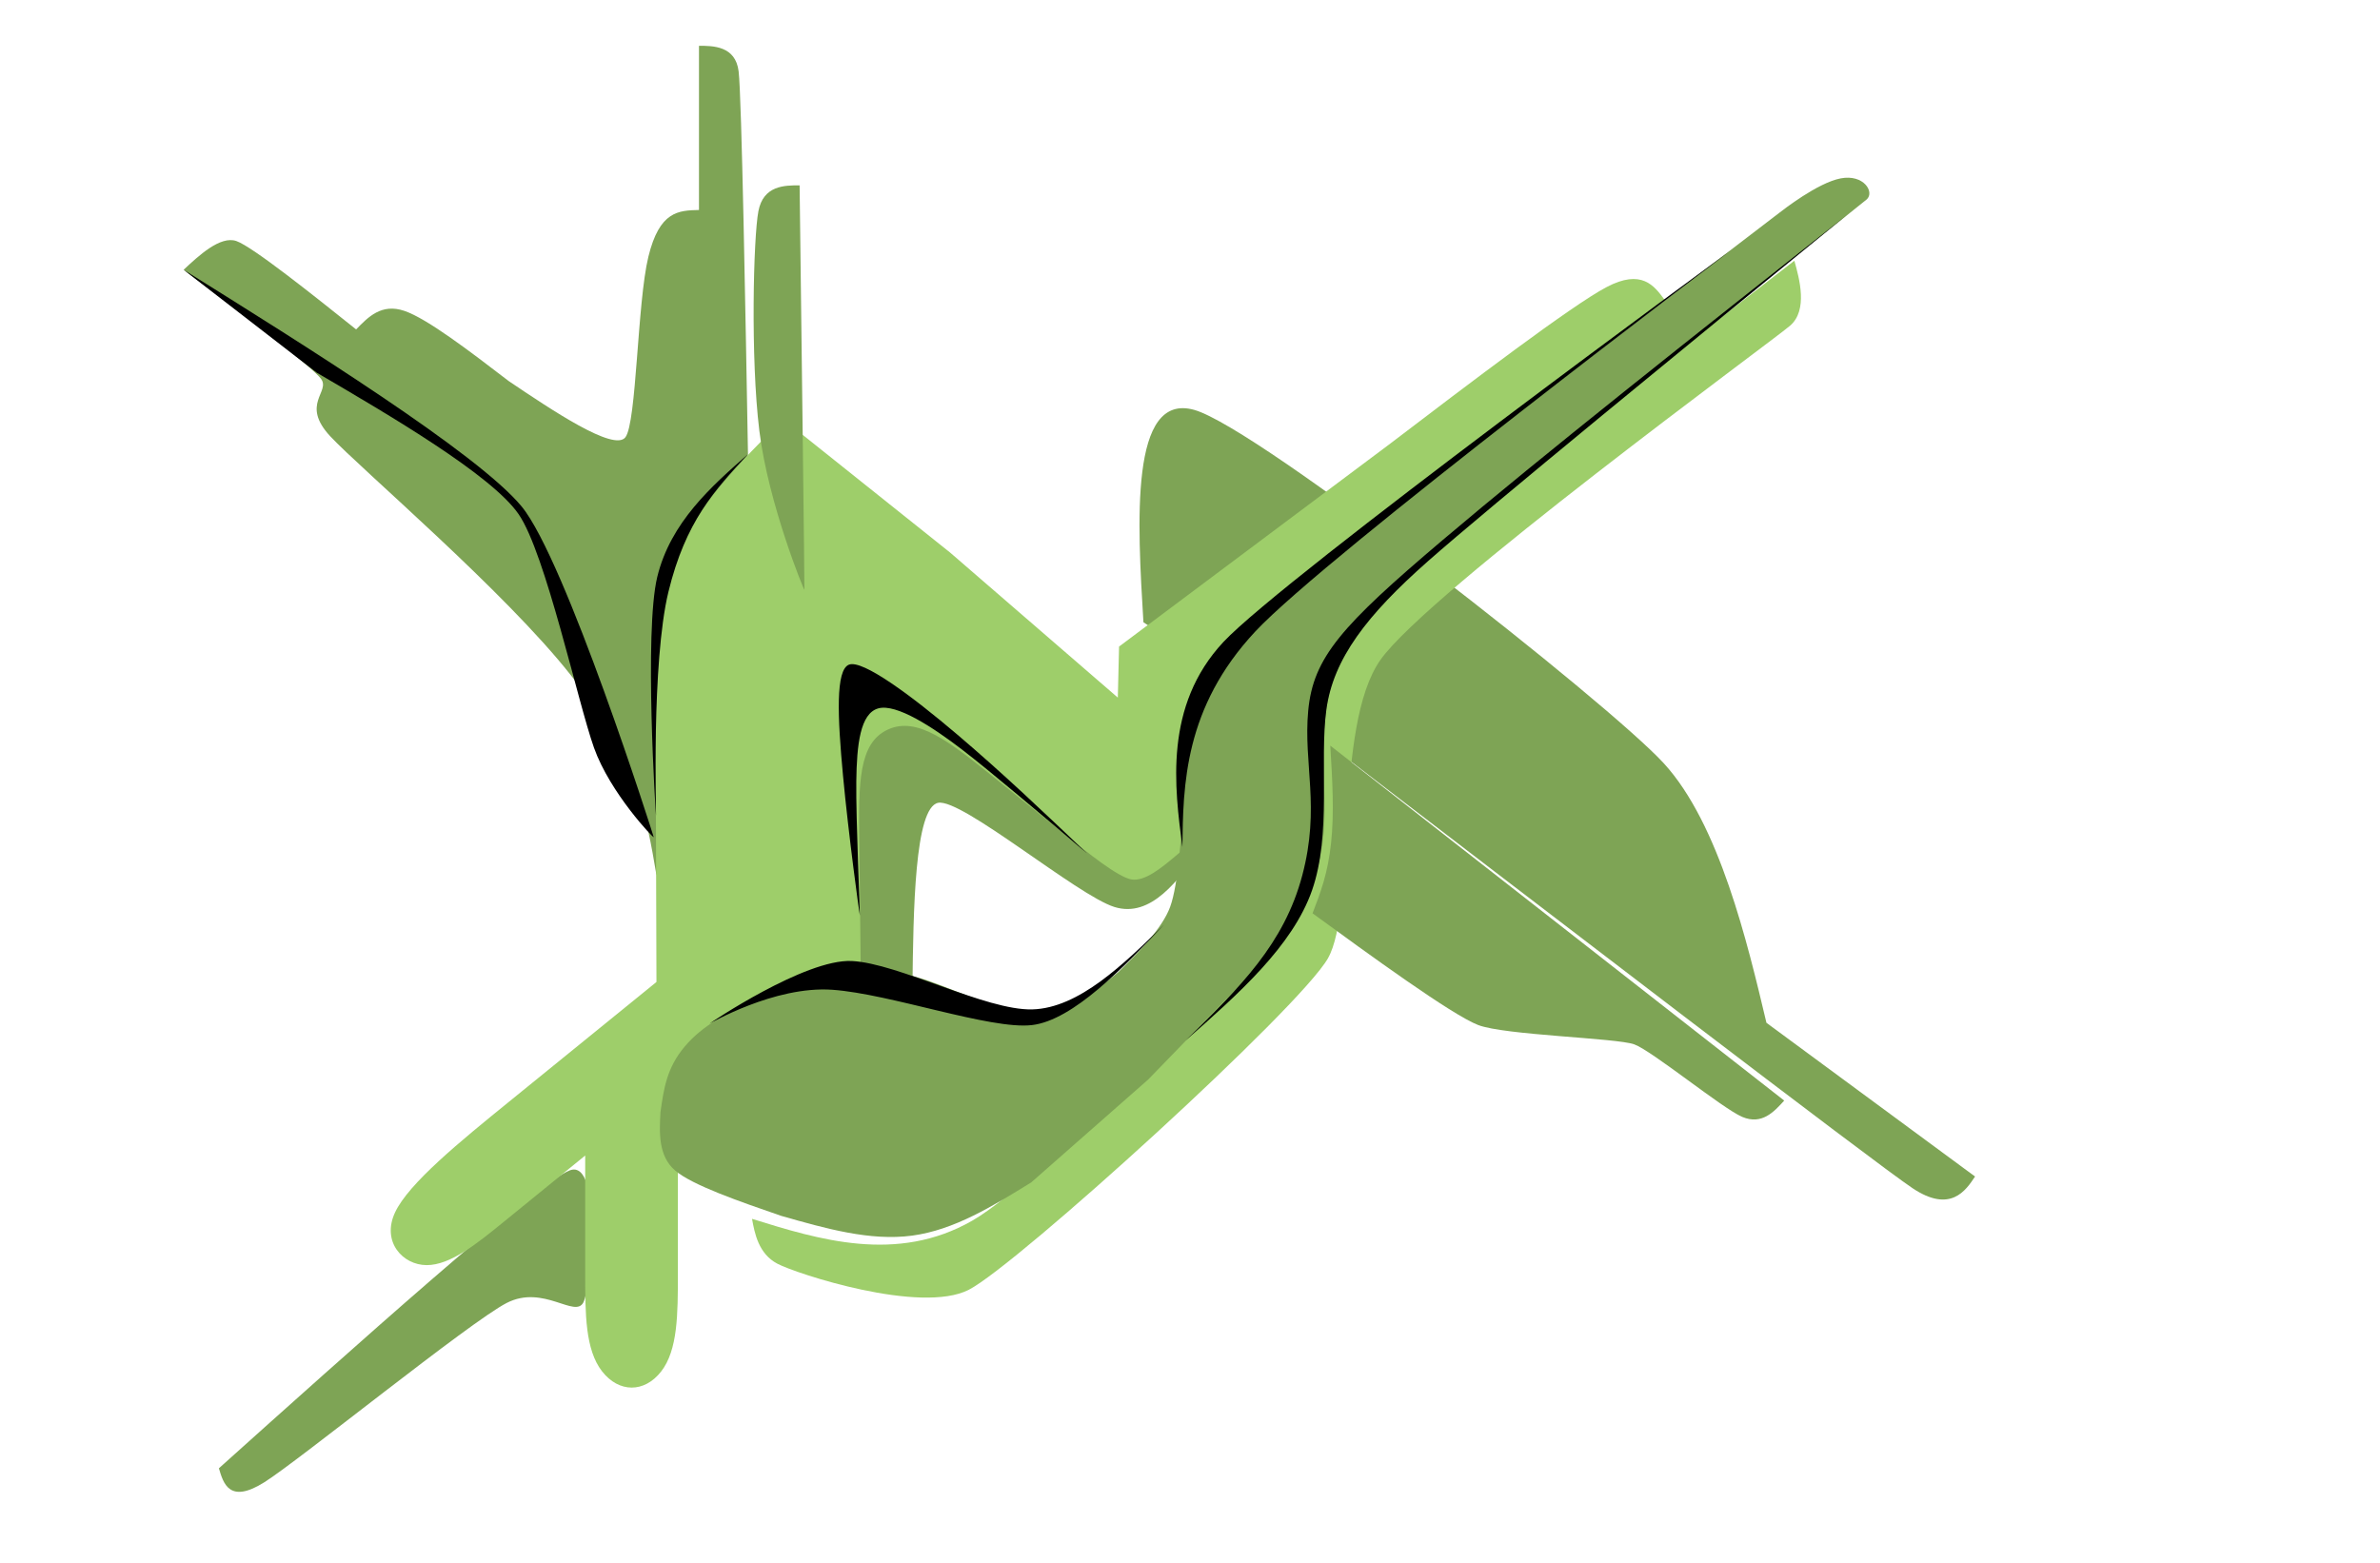
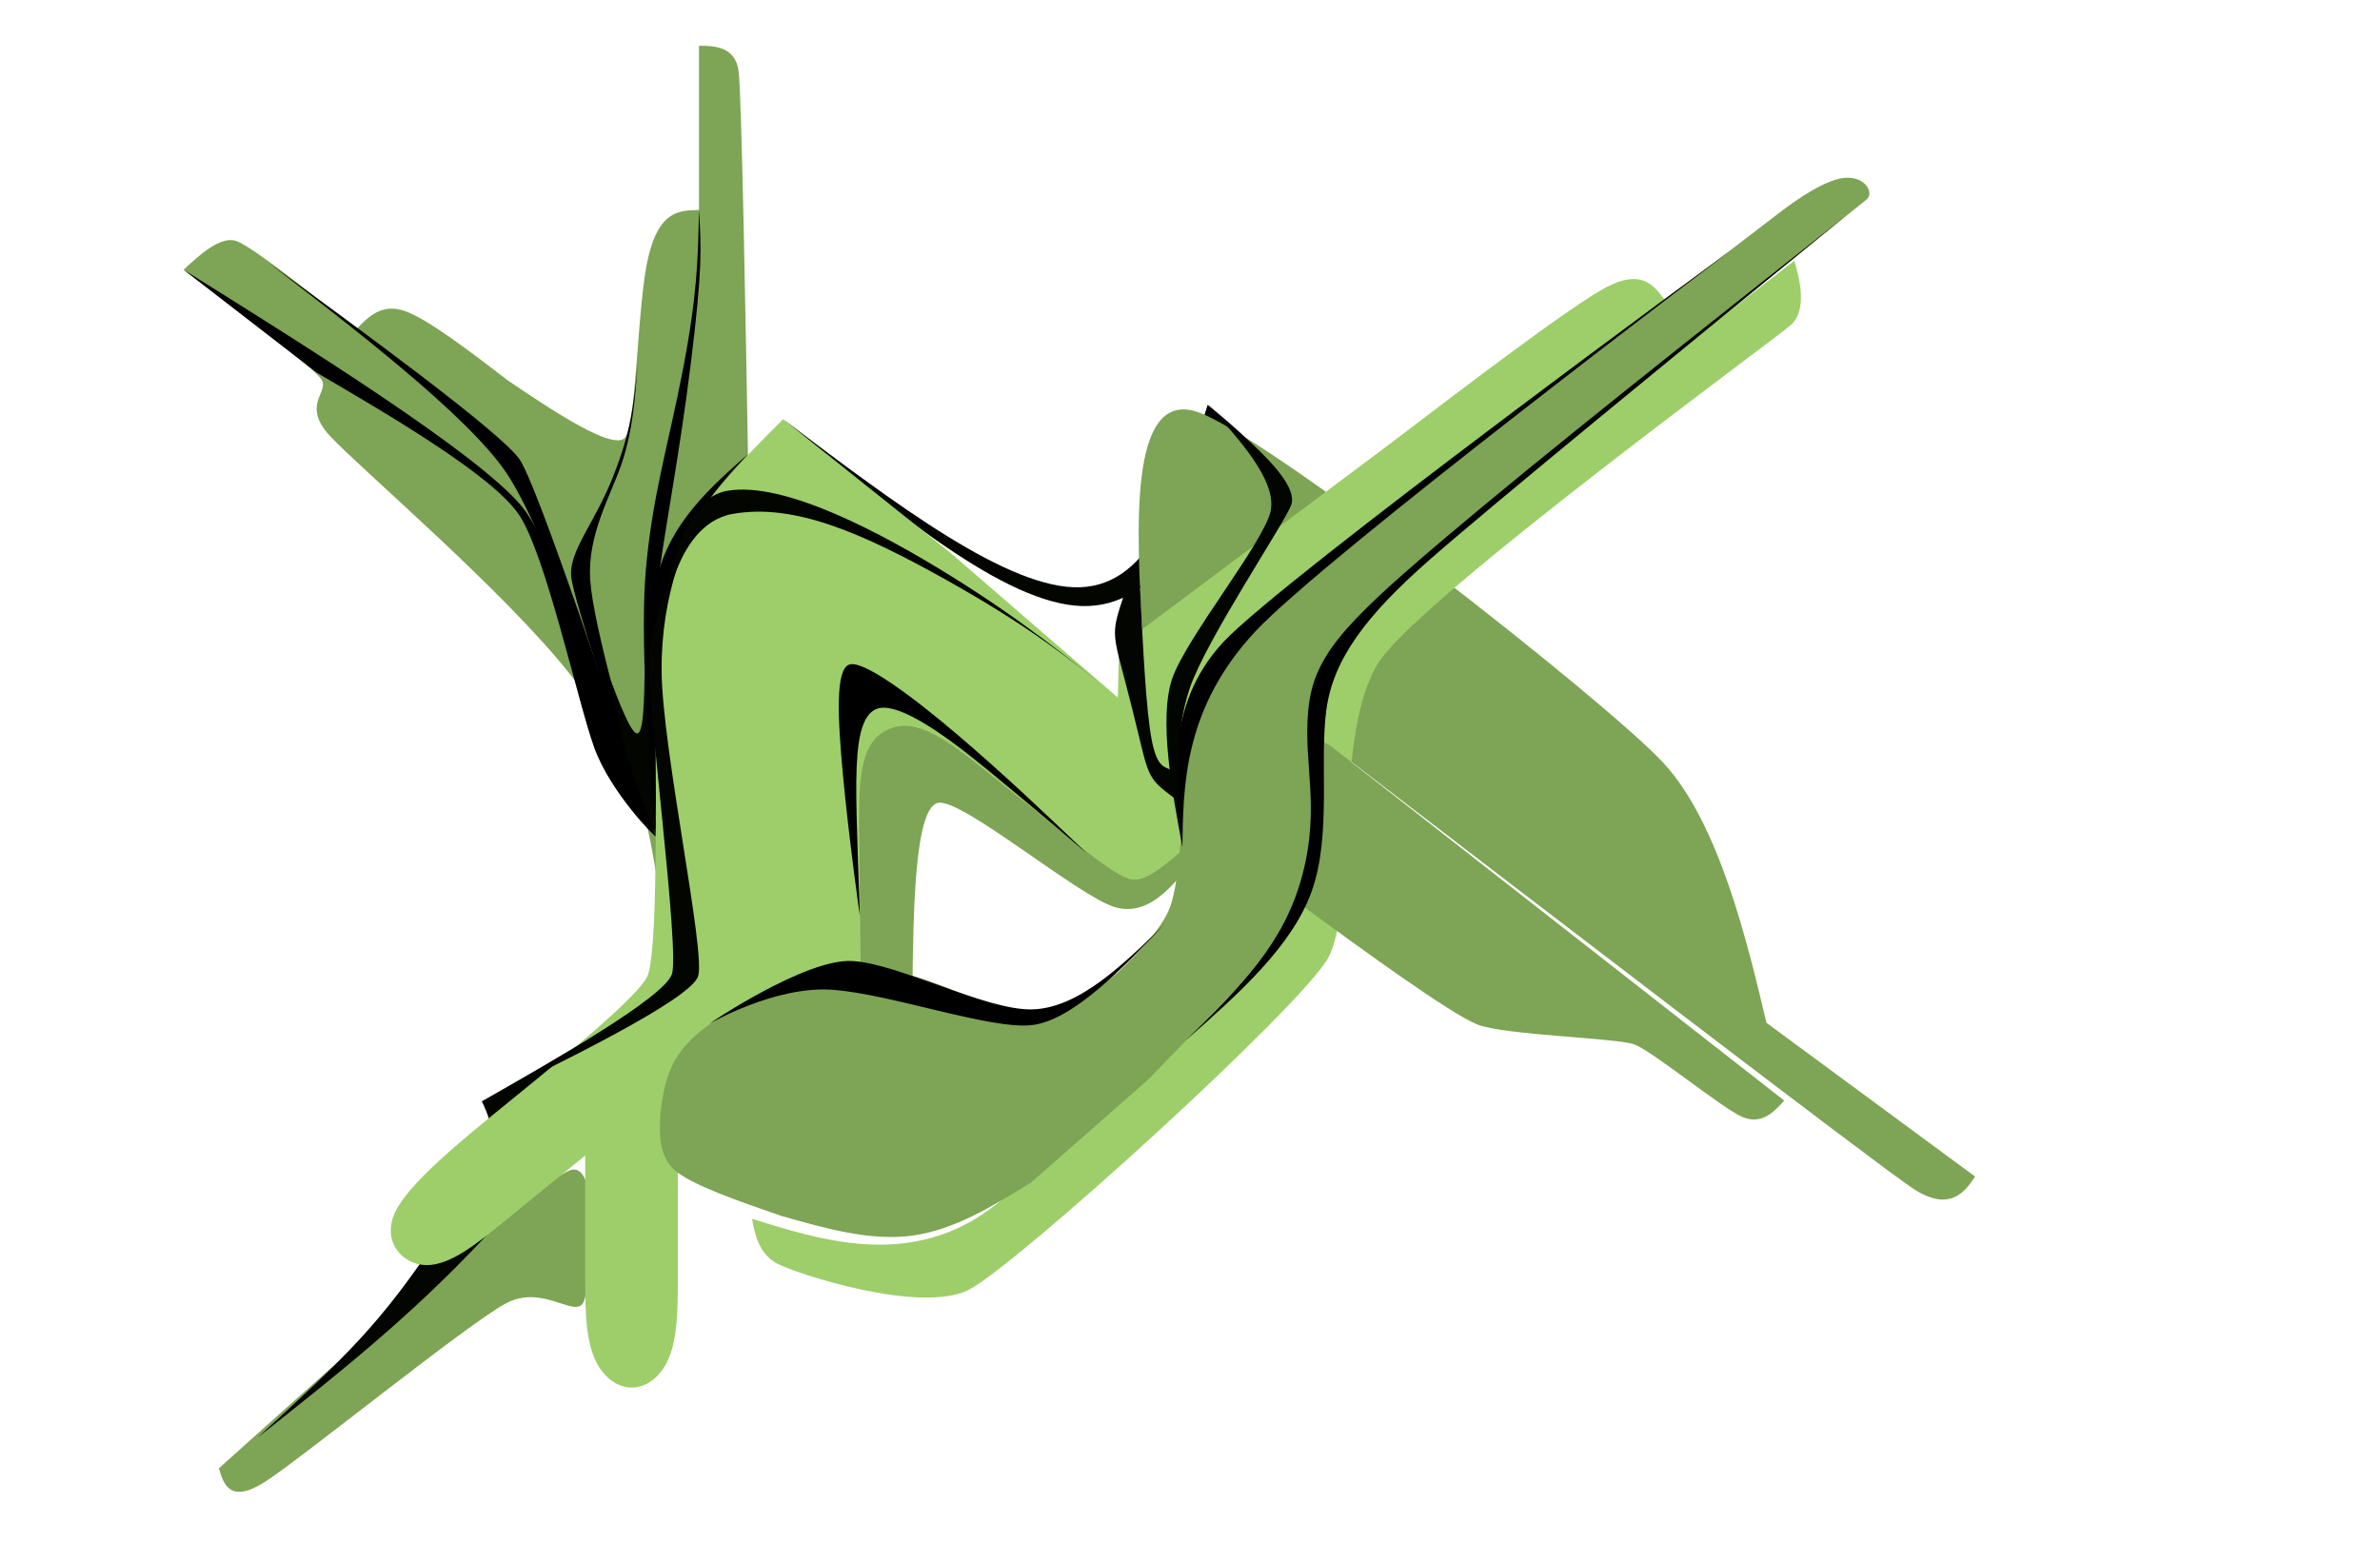
<svg xmlns="http://www.w3.org/2000/svg" width="1980" height="1300" viewBox="0 0 523.875 343.958" version="1.1" id="svg5">
  <defs id="defs2">
    </defs>
  <g id="layer18" style="display:inline">
    <path style="font-variation-settings:normal;opacity:1;fill:none;fill-opacity:1;stroke:none;stroke-width:5.292;stroke-linecap:round;stroke-linejoin:round;stroke-miterlimit:4;stroke-dasharray:none;stroke-dashoffset:0;stroke-opacity:1;stop-color:#000000;stop-opacity:1" d="m 392.732,242.281 c 0,0 -99.917,-78.14 -99.917,-78.14 0,0 -1.629,27.534 -1.629,27.534 0,0 -2.698,5.971 -2.698,5.971 12.21,9.777 28.731,23.007 36.438,26.513 7.707,3.506 27.572,5.321 33.563,7.462 5.99,2.141 14.912,9.262 20.834,11.453 5.922,2.19 9.5,0.765 13.409,-0.792" id="path92058" />
  </g>
  <g id="layer23" style="display:inline">
    <path style="font-variation-settings:normal;opacity:1;vector-effect:none;fill:#7ea455;fill-opacity:1;stroke:none;stroke-width:5;stroke-linecap:butt;stroke-linejoin:miter;stroke-miterlimit:4;stroke-dasharray:none;stroke-dashoffset:0;stroke-opacity:1;-inkscape-stroke:none;stop-color:#000000;stop-opacity:1" d="m 164.642,99.989 c 0,0 -20.14,92.698 -20.14,92.698 -2.252,-13.3 -4.331,-25.576 -18.843,-44.033 C 111.148,130.197 79.35,103.19 72.705,96.055 66.06,88.92 72.844,86.256 70.641,83.366 68.437,80.476 51.945,68.062 40.42,59.387 c 3.307,-3.093 8.07,-7.548 11.611,-6.323 3.541,1.225 17.009,11.984 26.359,19.454 2.658,-2.751 5.589,-5.785 10.615,-4.083 5.025,1.702 14.444,8.918 22.985,15.462 9.368,6.31 23.196,15.624 25.673,12.363 2.477,-3.261 2.599,-29.644 5.052,-39.733 2.453,-10.089 6.641,-10.192 11.142,-10.303 0,0 0,-36.143 0,-36.143 3.068,0 8.051,0 8.727,5.636 0.676,5.636 1.531,54.303 2.058,84.272 z" id="path61858" />
    <path style="font-variation-settings:normal;opacity:1;vector-effect:none;fill:#7ea455;fill-opacity:1;stroke:none;stroke-width:5;stroke-linecap:butt;stroke-linejoin:miter;stroke-miterlimit:4;stroke-dasharray:none;stroke-dashoffset:0;stroke-opacity:1;-inkscape-stroke:none;stop-color:#000000;stop-opacity:1" d="m 189.344,215.662 c -0.559,-2.021 -9.067,-55.623 3.138,-60.602 12.205,-4.979 38.56,20.915 49.017,28.508 10.457,7.593 16.084,3.432 20.454,0.201 0,0 2.475,2.921 2.475,2.921 -4.953,6.955 -11.033,15.494 -19.141,12.971 -8.108,-2.523 -33.604,-23.96 -38.788,-22.929 -5.184,1.031 -5.455,23.796 -5.654,40.515 -3.806,0.152 -10.943,0.438 -11.502,-1.583 z" id="path66347" />
  </g>
  <g id="layer24" style="display:inline">
    <path style="font-variation-settings:normal;opacity:1;vector-effect:none;fill:#7ea455;fill-opacity:1;stroke:none;stroke-width:5;stroke-linecap:butt;stroke-linejoin:miter;stroke-miterlimit:4;stroke-dasharray:none;stroke-dashoffset:0;stroke-opacity:1;-inkscape-stroke:none;stop-color:#000000;stop-opacity:1" d="m 125.454,257.634 c -7.071,2.604 -48.936,40.171 -77.272,65.598 0.998,3.388 2.328,7.9 10,3.076 7.672,-4.824 45.272,-35.336 53.36,-39.479 8.088,-4.143 15.096,3.515 16.888,-0.155 1.792,-3.669 4.094,-31.645 -2.977,-29.041 z" id="path70722" />
  </g>
+   <g id="layer3">
+     <path style="font-variation-settings:normal;opacity:1;vector-effect:none;fill:#030500;fill-opacity:1;stroke:none;stroke-width:5;stroke-linecap:butt;stroke-linejoin:miter;stroke-miterlimit:4;stroke-dasharray:none;stroke-dashoffset:0;stroke-opacity:1;-inkscape-stroke:none;stop-color:#000000;stop-opacity:1" d="m 265.826,89.115 c -6.217,19.888 -12.388,39.631 -28.078,40.164 -15.69,0.532 -40.442,-18.161 -65.377,-36.993 24.559,20.428 48.827,40.613 65.749,41.128 16.922,0.515 25.704,-18.665 34.591,-38.076 0,0 -6.885,-6.223 -6.885,-6.223 z" id="path12884" />
+   </g>
  <g id="layer12" style="display:inline">
-     <path style="font-variation-settings:normal;opacity:1;vector-effect:none;fill:#7ea455;fill-opacity:1;stroke:none;stroke-width:5;stroke-linecap:butt;stroke-linejoin:miter;stroke-miterlimit:4;stroke-dasharray:none;stroke-dashoffset:0;stroke-opacity:1;-inkscape-stroke:none;stop-color:#000000;stop-opacity:1" d="m 292.815,164.142 c 45.263,34.699 119.787,91.83 128.15,97.419 8.363,5.59 11.73,0.521 13.775,-2.558 0,0 -45.919,-33.843 -45.919,-33.843 -4.183,-17.651 -10.378,-43.791 -22.586,-57.118 -12.208,-13.327 -89.083,-73.772 -103.347,-77.805 -14.264,-4.033 -12.527,24.793 -11.203,46.745 0,0 41.131,27.159 41.131,27.159 z" id="path25858" />
+     <path style="font-variation-settings:normal;opacity:1;vector-effect:none;fill:#7ea455;fill-opacity:1;stroke:none;stroke-width:5;stroke-linecap:butt;stroke-linejoin:miter;stroke-miterlimit:4;stroke-dasharray:none;stroke-dashoffset:0;stroke-opacity:1;-inkscape-stroke:none;stop-color:#000000;stop-opacity:1" d="m 292.815,164.142 c 45.263,34.699 119.787,91.83 128.15,97.419 8.363,5.59 11.73,0.521 13.775,-2.558 0,0 -45.919,-33.843 -45.919,-33.843 -4.183,-17.651 -10.378,-43.791 -22.586,-57.118 -12.208,-13.327 -89.083,-73.772 -103.378,-77.577 -14.295,-3.805 -12.677,25.889 -11.444,48.504 0,0 41.403,25.172 41.403,25.172 z" id="path25858" />
+   </g>
+   <g id="layer1" style="display:inline">
+     <path style="font-variation-settings:normal;opacity:1;vector-effect:none;fill:#030500;fill-opacity:1;stroke:none;stroke-width:5;stroke-linecap:butt;stroke-linejoin:miter;stroke-miterlimit:4;stroke-dasharray:none;stroke-dashoffset:0;stroke-opacity:1;-inkscape-stroke:none;stop-color:#000000;stop-opacity:1" d="m 106.065,242.434 c 3.063,6.725 4.199,9.218 -9.191,29.311 -13.39,20.093 -20.621,26.744 -40.122,44.685 17.822,-14.1 33.662,-26.631 49.888,-43.986 16.226,-17.355 35.544,-46.439 35.411,-47.45 -0.133,-1.012 -23.221,10.87 -35.987,17.44 z" id="path5804" />
  </g>
  <g id="layer2" style="display:inline">
-     <path style="font-variation-settings:normal;display:inline;fill:#9ece6a;fill-opacity:1;stroke:none;stroke-width:5.292;stroke-linecap:round;stroke-linejoin:round;stroke-miterlimit:4;stroke-dasharray:none;stroke-dashoffset:0;stroke-opacity:1;stop-color:#000000" d="m 195.422,160.609 c 6.527,-3.009 13.628,2.7 23.8,10.879 0,0 15.258,12.268 15.258,12.268 5.086,4.089 11.529,9.269 14.505,9.835 2.976,0.566 6.813,-2.659 9.843,-5.205 0,0 9.089,-7.637 9.089,-7.637 0,0 1.192,-36.896 1.192,-36.896 0,0 48.705,-41.029 48.705,-41.029 0,0 48.543,-36.877 48.543,-36.877 -2.239,-3.044 -5.011,-6.812 -12.731,-2.743 -7.721,4.069 -30.014,21.046 -48.027,34.764 0,0 -59.277,44.369 -59.277,44.369 0,0 -0.272,11.234 -0.272,11.234 0,0 -36.939,-31.95 -36.939,-31.95 0,0 -36.739,-29.334 -36.739,-29.334 -9.395,9.395 -19.702,19.702 -23.92,31.144 -4.218,11.443 -4.162,28.941 -4.11,44.891 0,0 0.154,47.851 0.154,47.851 0,0 -32.374,26.299 -32.374,26.299 -10.791,8.766 -22.201,18.035 -25.181,24.467 -2.98,6.432 1.702,11.545 6.959,11.566 5.257,0.021 11.141,-4.77 17.084,-9.609 0,0 17.828,-14.517 17.828,-14.517 0,0 0,26.117 0,26.117 0,8.706 0,16.625 3.707,21.385 3.707,4.76 9.303,4.782 12.997,0.055 3.694,-4.727 3.694,-12.7 3.694,-21.428 0,0 0,-26.184 0,-26.184 0,0 40.372,-30.566 40.372,-30.566 0,0 -0.438,-38.403 -0.438,-38.403 -0.146,-12.801 -0.248,-21.737 6.279,-24.746 z" id="path6119-3" />
-   </g>
-   <g id="layer21" style="display:inline">
-     <path style="font-variation-settings:normal;opacity:1;vector-effect:none;fill:#7ea455;fill-opacity:1;stroke:none;stroke-width:5;stroke-linecap:butt;stroke-linejoin:miter;stroke-miterlimit:4;stroke-dasharray:none;stroke-dashoffset:0;stroke-opacity:1;-inkscape-stroke:none;stop-color:#000000;stop-opacity:1" d="m 177.065,129.848 c 0.05,-0.259 -0.685,-59.191 -1.057,-89.049 -3.294,0 -7.98,0 -9.073,5.693 -1.093,5.693 -1.761,32.297 0.209,48.338 1.97,16.041 9.872,35.277 9.922,35.018 z" id="path48370" />
+     <path style="font-variation-settings:normal;display:inline;fill:#9ece6a;fill-opacity:1;stroke:none;stroke-width:5.292;stroke-linecap:round;stroke-linejoin:round;stroke-miterlimit:4;stroke-dasharray:none;stroke-dashoffset:0;stroke-opacity:1;stop-color:#000000" d="m 195.422,160.609 c 6.527,-3.009 13.628,2.7 23.8,10.879 0,0 15.258,12.268 15.258,12.268 5.086,4.089 11.529,9.269 14.505,9.835 2.976,0.566 6.813,-2.659 9.843,-5.205 0,0 9.089,-7.637 9.089,-7.637 0,0 1.192,-36.896 1.192,-36.896 0,0 48.705,-41.029 48.705,-41.029 0,0 48.543,-36.877 48.543,-36.877 -2.239,-3.044 -5.011,-6.812 -12.731,-2.743 -7.721,4.069 -30.014,21.046 -48.027,34.764 0,0 -59.277,44.369 -59.277,44.369 0,0 -0.272,11.234 -0.272,11.234 0,0 -36.939,-31.95 -36.939,-31.95 0,0 -36.739,-29.334 -36.739,-29.334 -9.395,9.395 -19.702,19.702 -23.92,31.144 -4.218,11.443 -4.162,28.941 -4.11,44.891 0.051,15.95 0.136,42.038 -1.821,46.542 -1.957,4.504 -19.607,18.842 -30.398,27.608 -10.791,8.766 -22.201,18.035 -25.181,24.467 -2.98,6.432 1.702,11.545 6.959,11.566 5.257,0.021 11.141,-4.77 17.084,-9.609 0,0 17.828,-14.517 17.828,-14.517 0,0 0,26.117 0,26.117 0,8.706 0,16.625 3.707,21.385 3.707,4.76 9.303,4.782 12.997,0.055 3.694,-4.727 3.694,-12.7 3.694,-21.428 0,0 0,-26.184 0,-26.184 0,0 40.372,-30.566 40.372,-30.566 0,0 -0.438,-38.403 -0.438,-38.403 -0.146,-12.801 -0.248,-21.737 6.279,-24.746 z" id="path6119-3" />
  </g>
  <g id="layer26" style="display:inline" />
  <g id="layer5" style="display:inline">
    <path style="font-variation-settings:normal;opacity:1;vector-effect:none;fill:#9ece6a;fill-opacity:1;stroke:none;stroke-width:5;stroke-linecap:butt;stroke-linejoin:miter;stroke-miterlimit:4;stroke-dasharray:none;stroke-dashoffset:0;stroke-opacity:1;-inkscape-stroke:none;stop-color:#000000;stop-opacity:1" d="m 165.533,268.318 c 0.577,3.152 1.403,7.662 5.565,9.869 4.162,2.207 31.577,11.195 42.173,5.734 10.596,-5.461 72.767,-61.956 79.03,-72.956 6.263,-11.001 1.188,-50.927 11.547,-65.688 10.358,-14.761 86.225,-70.152 90.189,-73.59 3.964,-3.438 2.026,-10.373 0.931,-14.292 -35.701,27.622 -93.464,72.314 -100.244,81.244 -6.78,8.93 -6.302,52.806 -10.55,60.46 -4.248,7.654 -53.52,60.052 -70.133,69.601 -16.613,9.549 -33.939,4.154 -48.507,-0.382 z" id="path10878" />
  </g>
  <g id="layer8" style="display:inline">
-     <path style="font-variation-settings:normal;opacity:1;vector-effect:none;fill:#7ea455;fill-opacity:1;stroke:none;stroke-width:5;stroke-linecap:butt;stroke-linejoin:miter;stroke-miterlimit:4;stroke-dasharray:none;stroke-dashoffset:0;stroke-opacity:1;-inkscape-stroke:none;stop-color:#000000;stop-opacity:1" d="m 292.815,164.142 c 0,0 99.917,78.14 99.917,78.14 -2.232,2.463 -4.911,5.42 -9.231,3.597 -4.32,-1.824 -19.863,-14.555 -23.78,-15.974 -3.918,-1.418 -28.526,-2.007 -34.358,-4.257 -5.832,-2.25 -24.253,-15.691 -36.452,-24.593 1.768,-4.599 3.37,-8.769 4.082,-15.496 0.712,-6.727 0.289,-13.713 -0.177,-21.418" id="path20072" />
+     <path style="font-variation-settings:normal;opacity:1;vector-effect:none;fill:#7ea455;fill-opacity:1;stroke:none;stroke-width:5;stroke-linecap:butt;stroke-linejoin:miter;stroke-miterlimit:4;stroke-dasharray:none;stroke-dashoffset:0;stroke-opacity:1;-inkscape-stroke:none;stop-color:#000000;stop-opacity:1" d="m 292.815,164.142 c 0,0 99.917,78.14 99.917,78.14 -2.232,2.463 -4.911,5.42 -9.231,3.597 -4.32,-1.824 -19.863,-14.555 -23.78,-15.974 -3.918,-1.418 -28.526,-2.007 -34.513,-4.37 -5.987,-2.364 -25.356,-16.507 -38.185,-25.874 1.521,-4.196 2.899,-8 3.712,-14.595 0.813,-6.595 0.783,-13.728 0.749,-21.596" id="path20072" />
  </g>
  <g id="layer4" style="display:inline">
    <path style="font-variation-settings:normal;opacity:1;vector-effect:none;fill:#7ea455;fill-opacity:1;stroke:none;stroke-width:5;stroke-linecap:butt;stroke-linejoin:miter;stroke-miterlimit:4;stroke-dasharray:none;stroke-dashoffset:0;stroke-opacity:1;-inkscape-stroke:none;stop-color:#000000;stop-opacity:1" d="m 150.713,230.393 c -3.953,4.698 -4.594,9.217 -5.33,14.406 -0.247,4.481 -0.533,9.648 3.221,12.876 3.753,3.229 14.252,6.849 23.36,9.99 9.821,2.798 19.592,5.581 28.808,4.348 9.216,-1.233 17.688,-6.457 26.203,-11.708 0,0 25.739,-22.636 25.739,-22.636 0,0 18.803,-19.384 18.803,-19.384 6.922,-6.403 12.143,-11.233 16.275,-20.905 4.132,-9.672 3.915,-16.558 3.627,-25.685 -0.35,-10.849 -0.828,-25.628 12.077,-39.353 12.904,-13.725 105.604,-86.843 107.396,-88.444 1.792,-1.601 -0.64,-5.595 -5.713,-4.633 -5.073,0.963 -12.698,6.945 -13.582,7.624 -0.884,0.68 -42.713,32.689 -64.341,49.239 -21.832,16.935 -56.159,43.563 -60.908,49.159 -4.749,5.596 -5.339,20.112 -5.715,29.344 -0.563,8.919 -1.271,20.124 -3.065,25.004 -1.794,4.88 -7.145,10.159 -11.405,14.361 -4.954,4.063 -9.065,7.434 -16.101,8.232 -7.036,0.798 -12.901,-1.441 -19.97,-4.141 -7.659,-3.007 -12.544,-4.925 -22.466,-4.528 -9.922,0.397 -14.328,2.687 -21.237,6.277 -6.266,3.131 -11.722,5.857 -15.676,10.555 z" id="path4609" />
  </g>
-   <g id="layer22" style="display:none">
-     <path style="font-variation-settings:normal;opacity:1;vector-effect:none;fill:#7ea455;fill-opacity:1;stroke:none;stroke-width:5;stroke-linecap:butt;stroke-linejoin:miter;stroke-miterlimit:4;stroke-dasharray:none;stroke-dashoffset:0;stroke-opacity:1;-inkscape-stroke:none;stop-color:#000000;stop-opacity:1" d="m 193.748,113.053 c -2.488,-25.649 -1.508,-59.164 0.374,-73.712 1.882,-14.548 6.249,-14.548 9.889,-14.548 0,0 0,-12.617 0,-12.617 5.207,0 11.627,0 13.623,16.374 1.997,16.374 1.997,77.117 -0.009,95.075 -2.006,17.958 -7.901,19.918 -12.854,21.565 -4.957,-3.767 -8.535,-6.486 -11.023,-32.135 z" id="path53312" />
-   </g>
  <g id="layer28" style="display:inline">
-     <path style="font-variation-settings:normal;opacity:1;vector-effect:none;fill:#000000;fill-opacity:1;stroke:none;stroke-width:2;stroke-linecap:butt;stroke-linejoin:miter;stroke-miterlimit:4;stroke-dasharray:none;stroke-dashoffset:0;stroke-opacity:1;-inkscape-stroke:none;stop-color:#000000;stop-opacity:1" d="m 189.272,201.568 c 0.061,-10e-4 -0.895,-21.47 -0.788,-29.562 0.107,-8.092 0.851,-14.939 4.835,-16.06 3.984,-1.12 12.042,4.156 18.429,9.059 6.387,4.904 17.998,14.766 27.51,22.847 -9.648,-9.182 -18.467,-17.576 -28.543,-26.144 -10.076,-8.568 -20.844,-16.542 -23.834,-15.393 -2.991,1.15 -2.526,11.516 -1.322,24.433 1.204,12.917 3.653,30.82 3.714,30.819 z" id="path109823" />
+     <path style="font-variation-settings:normal;opacity:1;vector-effect:none;fill:#000000;fill-opacity:1;stroke:none;stroke-width:2;stroke-linecap:butt;stroke-linejoin:miter;stroke-miterlimit:4;stroke-dasharray:none;stroke-dashoffset:0;stroke-opacity:1;-inkscape-stroke:none;stop-color:#000000;stop-opacity:1" d="m 189.272,201.568 c 0.061,-0.001 -0.895,-21.47 -0.788,-29.562 0.107,-8.092 0.851,-14.939 4.835,-16.06 3.984,-1.12 12.042,4.156 18.429,9.059 6.387,4.904 17.998,14.766 27.51,22.847 -9.648,-9.182 -18.467,-17.576 -28.543,-26.144 -10.076,-8.568 -20.844,-16.542 -23.834,-15.393 -2.991,1.15 -2.526,11.516 -1.322,24.433 1.204,12.917 3.653,30.82 3.714,30.819 z" id="path109823" />
    <path style="font-variation-settings:normal;opacity:1;vector-effect:none;fill:#000000;fill-opacity:1;stroke:none;stroke-width:2;stroke-linecap:butt;stroke-linejoin:miter;stroke-miterlimit:4;stroke-dasharray:none;stroke-dashoffset:0;stroke-opacity:1;-inkscape-stroke:none;stop-color:#000000;stop-opacity:1" d="m 261.042,229 c 11.508,-10.157 23.469,-20.714 27.764,-33.016 4.295,-12.303 1.618,-28.424 3.141,-39.721 1.523,-11.296 9.015,-20.921 22.286,-32.647 13.271,-11.726 58.323,-48.536 92.232,-76.241 -34.444,27.207 -66.726,52.708 -88.947,71.54 -22.221,18.833 -28.464,25.802 -29.56,37.547 -1.096,11.745 2.697,21.148 -1.305,36.238 -4.002,15.09 -13.59,24.501 -25.611,36.299 z" id="path112770" />
    <path style="font-variation-settings:normal;opacity:1;vector-effect:none;fill:#000000;fill-opacity:1;stroke:none;stroke-width:2;stroke-linecap:butt;stroke-linejoin:miter;stroke-miterlimit:4;stroke-dasharray:none;stroke-dashoffset:0;stroke-opacity:1;-inkscape-stroke:none;stop-color:#000000;stop-opacity:1" d="m 156.13,225.368 c 0.101,-0.096 21.078,-14.31 31.366,-13.811 10.288,0.499 29.479,10.919 39.725,10.651 10.246,-0.268 20.198,-10.02 29.003,-18.648 -8.698,9.172 -19.986,21.076 -29.117,22.108 -9.131,1.032 -31.115,-6.883 -43.916,-7.78 -12.801,-0.898 -27.163,7.577 -27.062,7.48 z" id="path116170" />
    <path style="font-variation-settings:normal;opacity:1;vector-effect:none;fill:#000000;fill-opacity:1;stroke:none;stroke-width:2;stroke-linecap:butt;stroke-linejoin:miter;stroke-miterlimit:4;stroke-dasharray:none;stroke-dashoffset:0;stroke-opacity:1;-inkscape-stroke:none;stop-color:#000000;stop-opacity:1" d="m 380.952,55.151 c -0.145,0.039 -98.491,72.085 -111.645,86.16 -13.155,14.075 -10.771,32.092 -9.043,45.146 0.165,-13.564 0.374,-30.672 16.051,-47.446 15.677,-16.774 104.783,-83.899 104.637,-83.86 z" id="path116905" />
    <path style="font-variation-settings:normal;opacity:1;vector-effect:none;fill:#000000;fill-opacity:1;stroke:none;stroke-width:2;stroke-linecap:butt;stroke-linejoin:miter;stroke-miterlimit:4;stroke-dasharray:none;stroke-dashoffset:0;stroke-opacity:1;-inkscape-stroke:none;stop-color:#000000;stop-opacity:1" d="m 144.401,179.574 c 0.053,0.066 -1.039,-33.766 2.726,-49.271 3.766,-15.505 10.183,-22.417 17.515,-30.314 -8.016,7.045 -17.046,14.981 -19.97,27.021 -2.924,12.04 -0.324,52.497 -0.271,52.564 z" id="path127485" />
-     <path style="font-variation-settings:normal;opacity:1;vector-effect:none;fill:#000000;fill-opacity:1;stroke:none;stroke-width:2;stroke-linecap:butt;stroke-linejoin:miter;stroke-miterlimit:4;stroke-dasharray:none;stroke-dashoffset:0;stroke-opacity:1;-inkscape-stroke:none;stop-color:#000000;stop-opacity:1" d="m 40.42,59.387 c 0,0 29.291,22.65 29.291,22.65 15.945,9.323 38.511,22.518 44.455,31.171 5.944,8.653 13.014,41.362 16.567,51.366 3.553,10.005 13.228,20.126 13.154,19.705 -0.073,-0.421 -19.409,-61.098 -29.081,-72.801 C 105.133,99.774 66.936,75.936 40.42,59.387 Z" id="path128534" />
+     <path style="font-variation-settings:normal;opacity:1;vector-effect:none;fill:#000000;fill-opacity:1;stroke:none;stroke-width:2;stroke-linecap:butt;stroke-linejoin:miter;stroke-miterlimit:4;stroke-dasharray:none;stroke-dashoffset:0;stroke-opacity:1;-inkscape-stroke:none;stop-color:#000000;stop-opacity:1" d="m 40.42,59.387 c 0,0 29.291,22.65 29.291,22.65 15.945,9.323 38.511,22.518 44.455,31.171 5.944,8.653 13.014,41.362 16.616,51.333 3.603,9.971 13.542,19.913 13.469,19.492 -0.073,-0.421 -19.704,-60.898 -29.41,-72.578 C 105.133,99.774 66.936,75.936 40.42,59.387 Z" id="path128534" />
+     <path style="font-variation-settings:normal;opacity:1;vector-effect:none;fill:#000000;fill-opacity:1;stroke:none;stroke-width:2;stroke-linecap:butt;stroke-linejoin:miter;stroke-miterlimit:4;stroke-dasharray:none;stroke-dashoffset:0;stroke-opacity:1;-inkscape-stroke:none;stop-color:#000000;stop-opacity:1" d="m 59.075,57.828 c 18.278,14.021 43.925,33.693 52.379,46.262 8.454,12.569 22.554,51.985 32.604,80.078 C 134.614,155.815 118.393,107.115 114.393,101.169 110.394,95.223 77.959,71.588 59.075,57.828 Z" id="path3898" />
+     <path style="font-variation-settings:normal;opacity:1;vector-effect:none;fill:#000000;fill-opacity:1;stroke:none;stroke-width:2;stroke-linecap:butt;stroke-linejoin:miter;stroke-miterlimit:4;stroke-dasharray:none;stroke-dashoffset:0;stroke-opacity:1;-inkscape-stroke:none;stop-color:#000000;stop-opacity:1" d="m 140.348,80.315 c -0.539,7.282 -1.068,14.426 -3.471,21.607 -2.403,7.181 -7.614,15.682 -6.963,25.703 0.651,10.021 8.192,36.019 14.144,56.542 -6.968,-20.202 -17.858,-51.774 -18.329,-57.332 -0.471,-5.558 5.137,-11.642 9.143,-21.717 4.006,-10.075 4.559,-15.61 5.477,-24.803 z" id="path5195" />
+     <path style="font-variation-settings:normal;opacity:1;vector-effect:none;fill:#000000;fill-opacity:1;stroke:none;stroke-width:2;stroke-linecap:butt;stroke-linejoin:miter;stroke-miterlimit:4;stroke-dasharray:none;stroke-dashoffset:0;stroke-opacity:1;-inkscape-stroke:none;stop-color:#000000;stop-opacity:1" d="m 144.032,183.137 c -0.35,-3.318 -3.317,-39.848 -1.95,-56.738 1.367,-16.89 5.059,-28.47 8.23,-44.988 3.17,-16.518 3.327,-24.285 3.546,-35.186 0.515,8.47 0.779,12.805 -1.802,33.81 -2.581,21.005 -6.291,39.408 -7.342,49.404 -1.051,9.996 -0.725,23.114 -0.495,37.667 0.231,14.553 0.164,19.35 -0.186,16.031 z" id="path8645" />
+     <path style="font-variation-settings:normal;opacity:1;vector-effect:none;fill:#030500;fill-opacity:1;stroke:none;stroke-width:5;stroke-linecap:butt;stroke-linejoin:miter;stroke-miterlimit:4;stroke-dasharray:none;stroke-dashoffset:0;stroke-opacity:1;-inkscape-stroke:none;stop-color:#000000;stop-opacity:1" d="m 156.131,107.531 c -5.165,11.192 -12.881,27.909 -13.338,37.152 -0.457,9.242 6.884,64.556 5.103,69.778 -1.781,5.222 -26.947,19.518 -41.831,27.973 17.007,-8.289 45.833,-22.337 47.591,-27.49 1.758,-5.152 -7.87,-49.901 -8.02,-67.125 -0.15,-17.224 5.33,-29.096 10.496,-40.288 z" id="path2716" />
+     <path style="font-variation-settings:normal;opacity:1;vector-effect:none;fill:#030500;fill-opacity:1;stroke:none;stroke-width:5;stroke-linecap:butt;stroke-linejoin:miter;stroke-miterlimit:4;stroke-dasharray:none;stroke-dashoffset:0;stroke-opacity:1;-inkscape-stroke:none;stop-color:#000000;stop-opacity:1" d="m 133.888,148.376 c 0,0 3.952,18.054 3.952,18.054 0,0 6.22,17.1 6.22,17.1 0,0 -2.142,-36.712 -2.142,-36.712 -0.12,7.217 -0.24,14.364 -1.591,14.626 -1.351,0.262 -3.883,-6.371 -6.439,-13.068 z" id="path7564" />
+     <path style="font-variation-settings:normal;opacity:1;vector-effect:none;fill:#030500;fill-opacity:1;stroke:none;stroke-width:5;stroke-linecap:butt;stroke-linejoin:miter;stroke-miterlimit:4;stroke-dasharray:none;stroke-dashoffset:0;stroke-opacity:1;-inkscape-stroke:none;stop-color:#000000;stop-opacity:1" d="m 145.982,137.784 c 0.019,0.198 1.796,-22.283 15.344,-24.662 13.548,-2.379 28.605,4.278 46.986,14.558 18.381,10.28 27.347,17.51 37.737,25.89 -10.39,-8.38 -21.368,-17.234 -36.712,-26.757 -15.344,-9.523 -36.779,-20.958 -49.312,-18.758 -12.533,2.2 -14.062,29.531 -14.044,29.729 z" id="path9135" />
+     <path style="font-variation-settings:normal;opacity:1;vector-effect:none;fill:#030500;fill-opacity:1;stroke:none;stroke-width:5;stroke-linecap:butt;stroke-linejoin:miter;stroke-miterlimit:4;stroke-dasharray:none;stroke-dashoffset:0;stroke-opacity:1;-inkscape-stroke:none;stop-color:#000000;stop-opacity:1" d="m 265.826,89.115 c 3.124,2.564 5.435,4.46 9.858,8.647 4.422,4.187 9.701,9.72 8.565,13.297 -1.137,3.577 -18.616,29.534 -22.331,40.342 -3.715,10.808 -2.607,23.842 -1.654,35.056 -2.271,-12.216 -5.222,-28.089 -2.278,-36.962 2.943,-8.873 20.327,-30.235 21.711,-37.021 1.384,-6.786 -7.321,-16.244 -13.87,-23.359 z" id="path11829" />
+     <path style="font-variation-settings:normal;opacity:1;vector-effect:none;fill:#030500;fill-opacity:1;stroke:none;stroke-width:5;stroke-linecap:butt;stroke-linejoin:miter;stroke-miterlimit:4;stroke-dasharray:none;stroke-dashoffset:0;stroke-opacity:1;-inkscape-stroke:none;stop-color:#000000;stop-opacity:1" d="m 250.921,128.898 c 0.673,13.833 1.346,27.666 2.617,34.138 1.271,6.473 3.14,5.585 4.142,6.528 1.002,0.943 1.138,3.715 1.273,6.487 -7.068,-5.304 -5.774,-4.333 -9.941,-20.838 -4.167,-16.505 -4.762,-14.708 -1.512,-24.525 0,0 3.421,-1.79 3.421,-1.79 z" id="path14085" />
  </g>
</svg>
